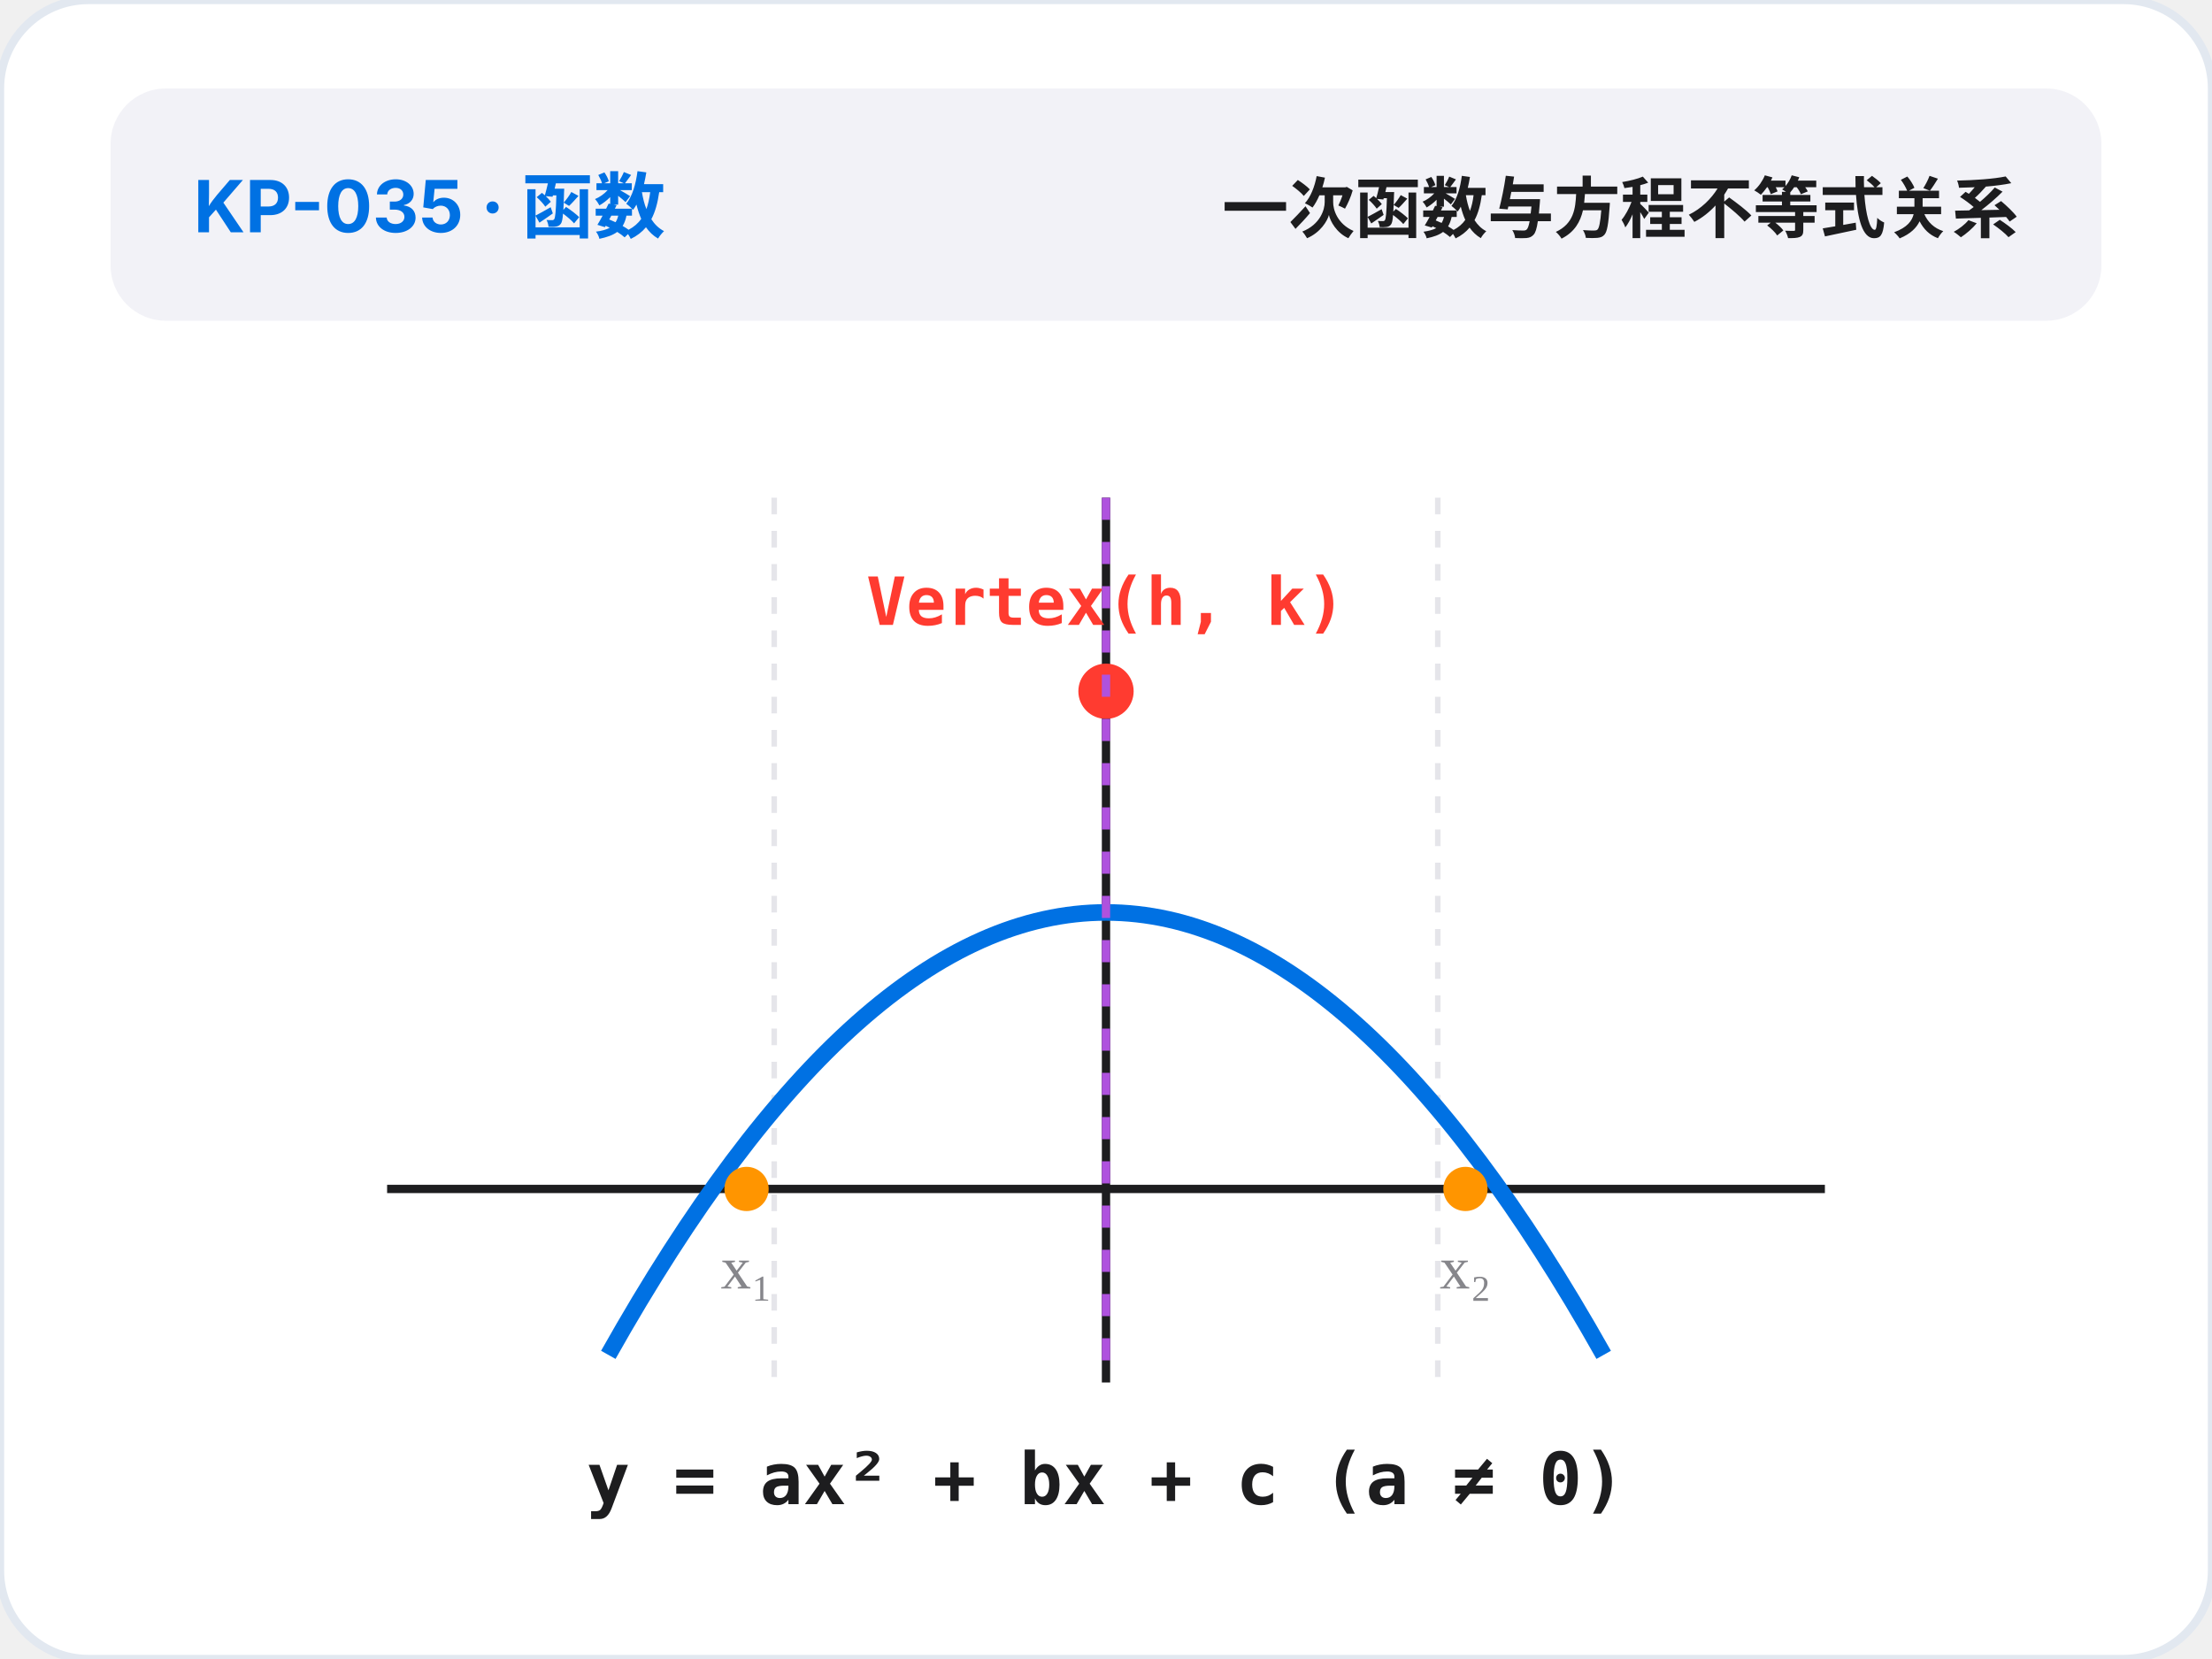
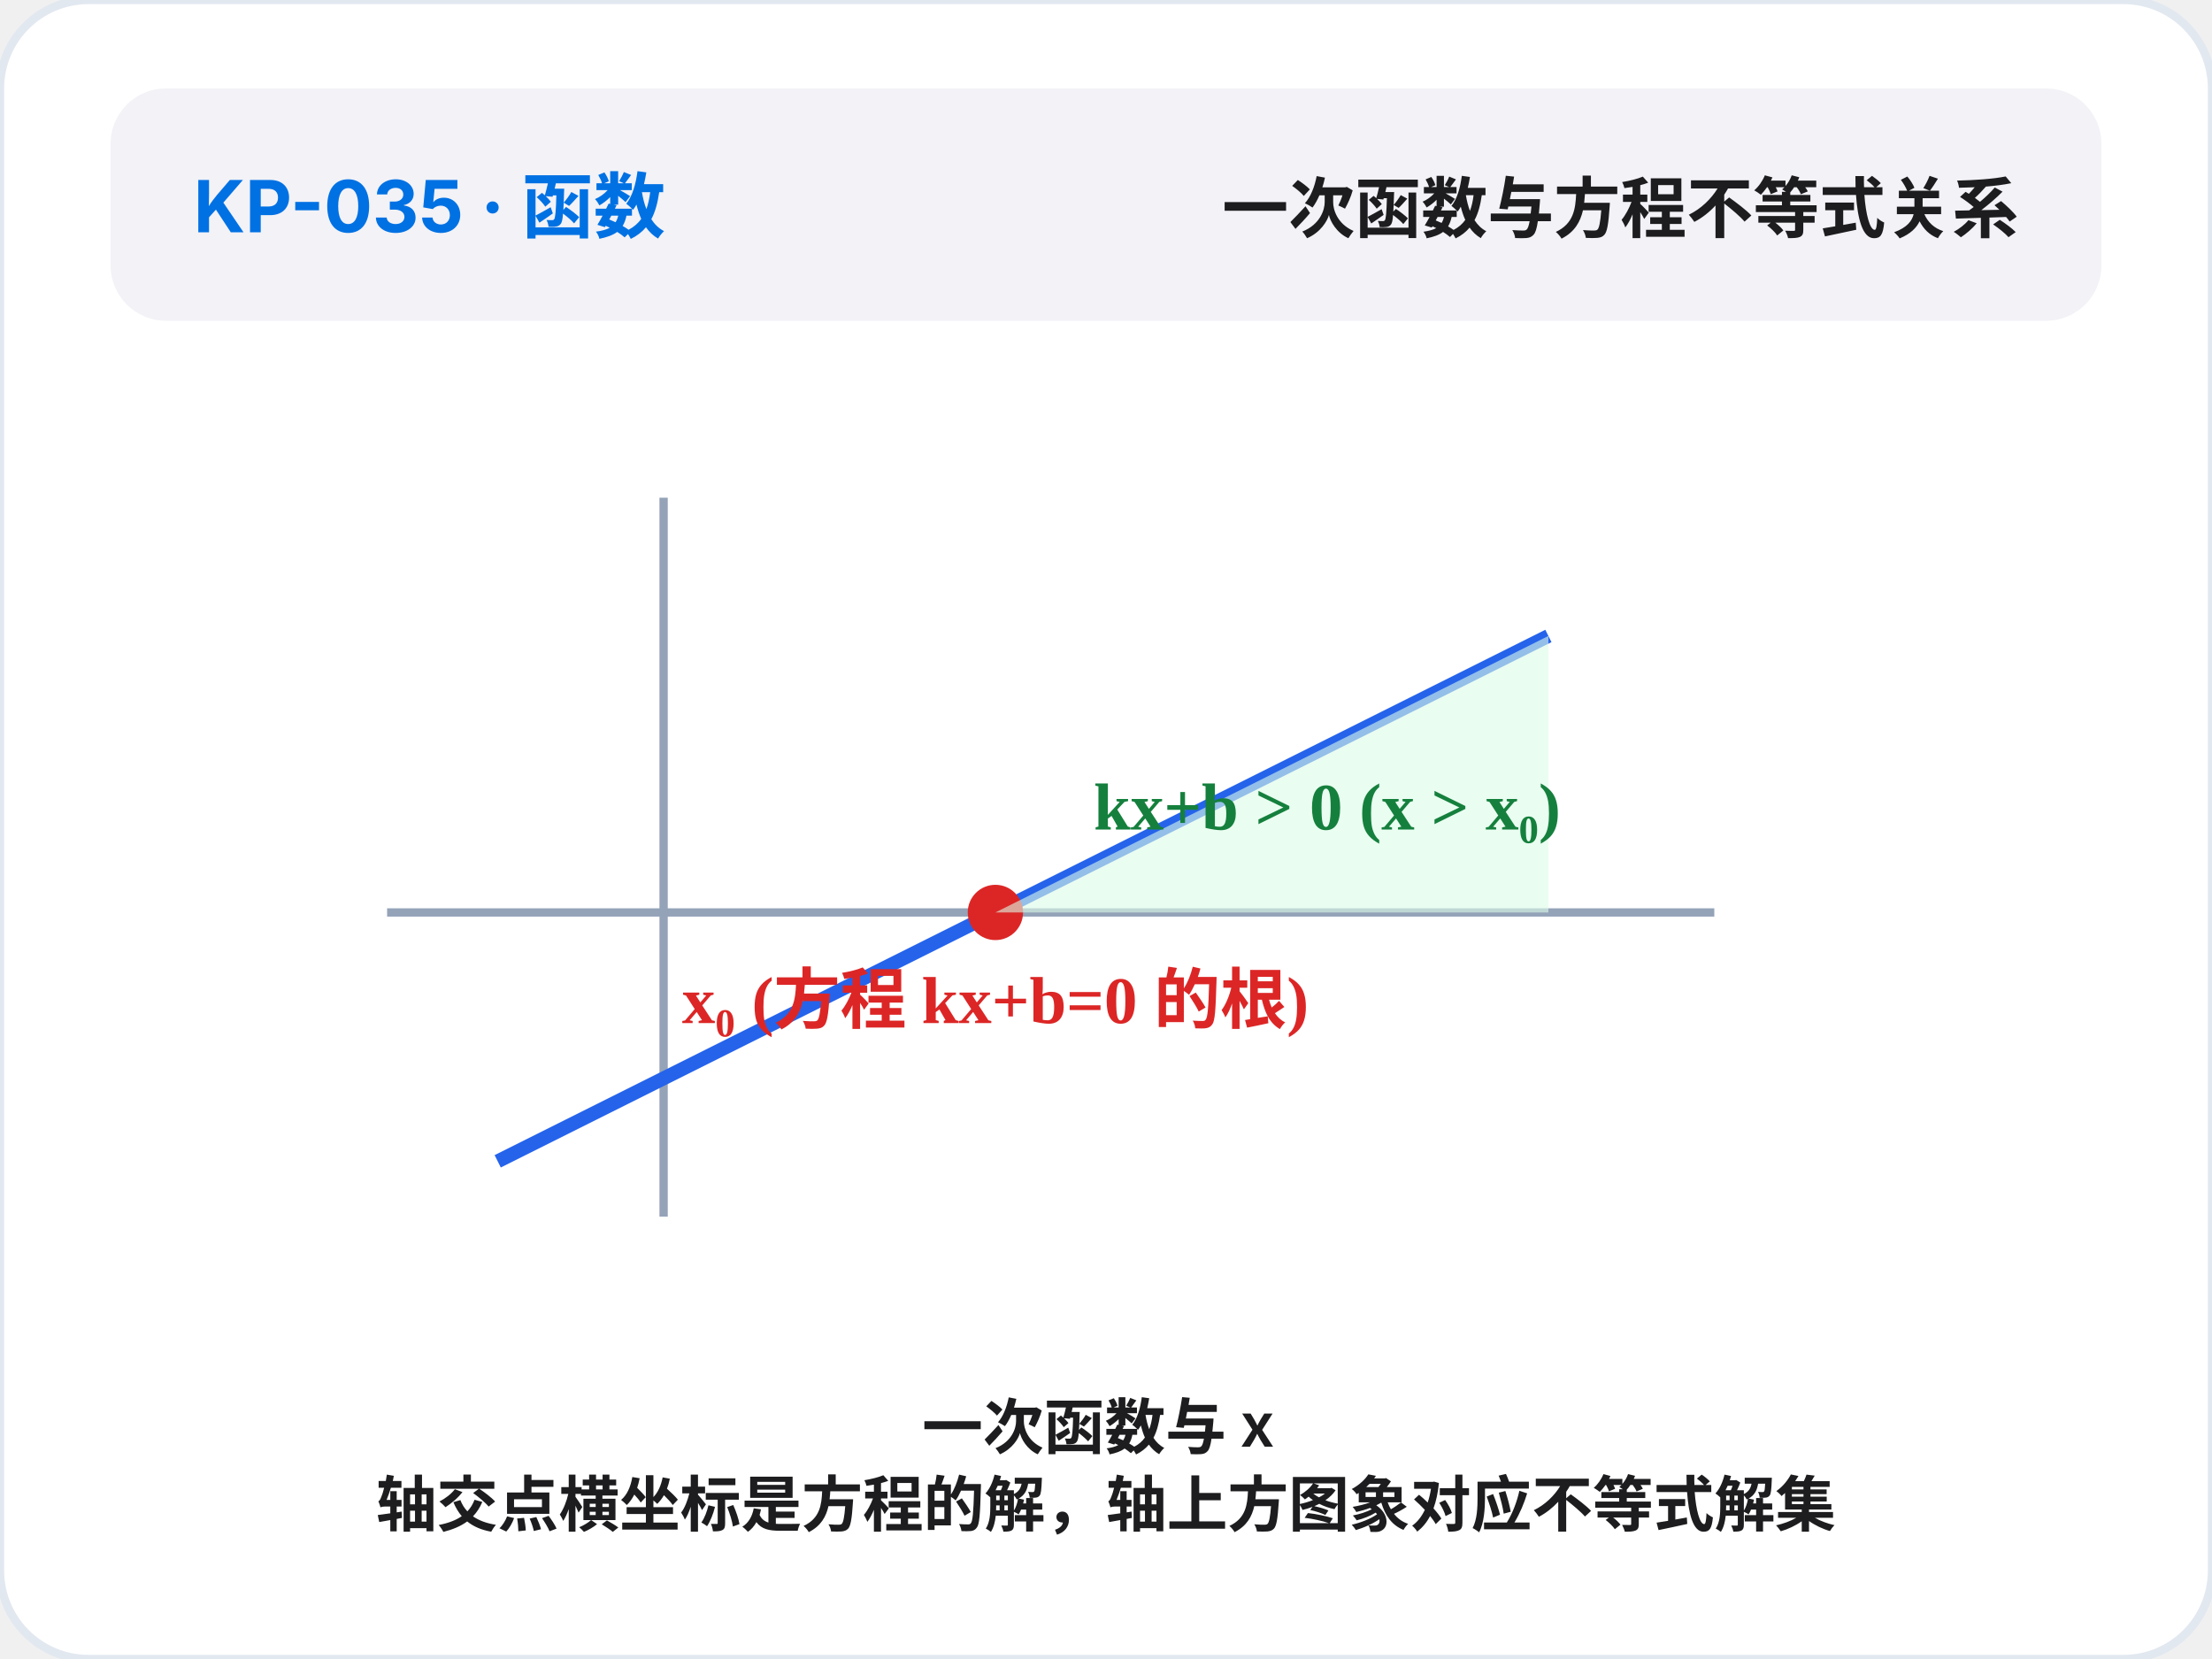
<svg xmlns="http://www.w3.org/2000/svg" viewBox="0 0 400 300" preserveAspectRatio="xMidYMid meet" width="100%" height="100%">
  <rect width="400" height="300" rx="16" fill="#ffffff" stroke="#e2e8f0" stroke-width="1.5" />
  <rect x="20" y="16" width="360" height="42" rx="10" fill="#f2f2f7" />
  <text x="35" y="42" font-family="-apple-system, sans-serif" font-size="13" font-weight="700" fill="#0071e3">KP-035 · 函数</text>
  <text x="365" y="42" text-anchor="end" font-family="-apple-system, sans-serif" font-size="12" font-weight="600" fill="#1d1d1f">一次函数与方程不等式关系</text>
-   <g transform="translate(50, 75)">
-     <line class="layer-stage-1" x1="20" y1="140" x2="280" y2="140" stroke="#1d1d1f" stroke-width="1.5" />
-     <line class="layer-stage-1" x1="150" y1="15" x2="150" y2="175" stroke="#1d1d1f" stroke-width="1.5" />
-     <line class="layer-stage-4" x1="90" y1="15" x2="90" y2="175" stroke="#e5e5ea" stroke-width="1" stroke-dasharray="3,3" />
-     <line class="layer-stage-4" x1="210" y1="15" x2="210" y2="175" stroke="#e5e5ea" stroke-width="1" stroke-dasharray="3,3" />
-     <path class="layer-stage-1" d="M 60 170 Q 150 10 240 170" fill="none" stroke="#0071e3" stroke-width="3" />
-     <circle class="layer-stage-4" cx="150" cy="50" r="5" fill="#ff3b30" />
-     <text class="layer-stage-4" x="150" y="38" text-anchor="middle" font-family="monospace" font-size="12" font-weight="bold" fill="#ff3b30">Vertex(h, k)</text>
-     <line class="layer-stage-4" x1="150" y1="15" x2="150" y2="175" stroke="#af52de" stroke-width="1.5" stroke-dasharray="4,4" />
-     <circle class="layer-stage-2" cx="85" cy="140" r="4" fill="#ff9500" />
-     <circle class="layer-stage-2" cx="215" cy="140" r="4" fill="#ff9500" />
-     <text class="layer-stage-3 formal-labels" x="85" y="158" text-anchor="middle" font-size="11" fill="#86868b">x₁</text>
-     <text class="layer-stage-3 formal-labels" x="215" y="158" text-anchor="middle" font-size="11" fill="#86868b">x₂</text>
+   <g transform="translate(50, 70)">
+     <line class="layer-stage-1" x1="20" y1="95" x2="260" y2="95" stroke="#94a3b8" stroke-width="1.5" />
+     <line class="layer-stage-1" x1="70" y1="20" x2="70" y2="150" stroke="#94a3b8" stroke-width="1.5" />
+     <line class="layer-stage-2" x1="40" y1="140" x2="230" y2="45" stroke="#2563eb" stroke-width="2.5" />
+     <circle class="layer-stage-3 formal-labels" cx="130" cy="95" r="5" fill="#dc2626" />
+     <text class="layer-stage-3 formal-labels" x="130" y="115" text-anchor="middle" font-size="12" font-weight="bold" fill="#dc2626">x₀ (方程 kx+b=0 的根)</text>
+     <polygon class="layer-stage-4" points="130,95 230,45 230,95" fill="#dcfce7" opacity="0.6" />
+     <text class="layer-stage-4" x="190" y="80" text-anchor="middle" font-size="12" font-weight="bold" fill="#15803d">kx+b &gt; 0 (x &gt; x₀)</text>
  </g>
-   <text class="layer-stage-4" x="200" y="272" text-anchor="middle" font-family="monospace" font-size="13" font-weight="700" fill="#1d1d1f">y = ax² + bx + c (a ≠ 0)</text>
+   <text class="layer-stage-4" x="200" y="262" text-anchor="middle" font-family="-apple-system, sans-serif" font-size="11" font-weight="600" fill="#1d1d1f">
+     <tspan x="200" dy="0">一次函数与 x</tspan>
+     <tspan x="200" dy="14">轴交点横坐标是方程的解，轴上方图象对应不等式解集</tspan>
+   </text>
</svg>
